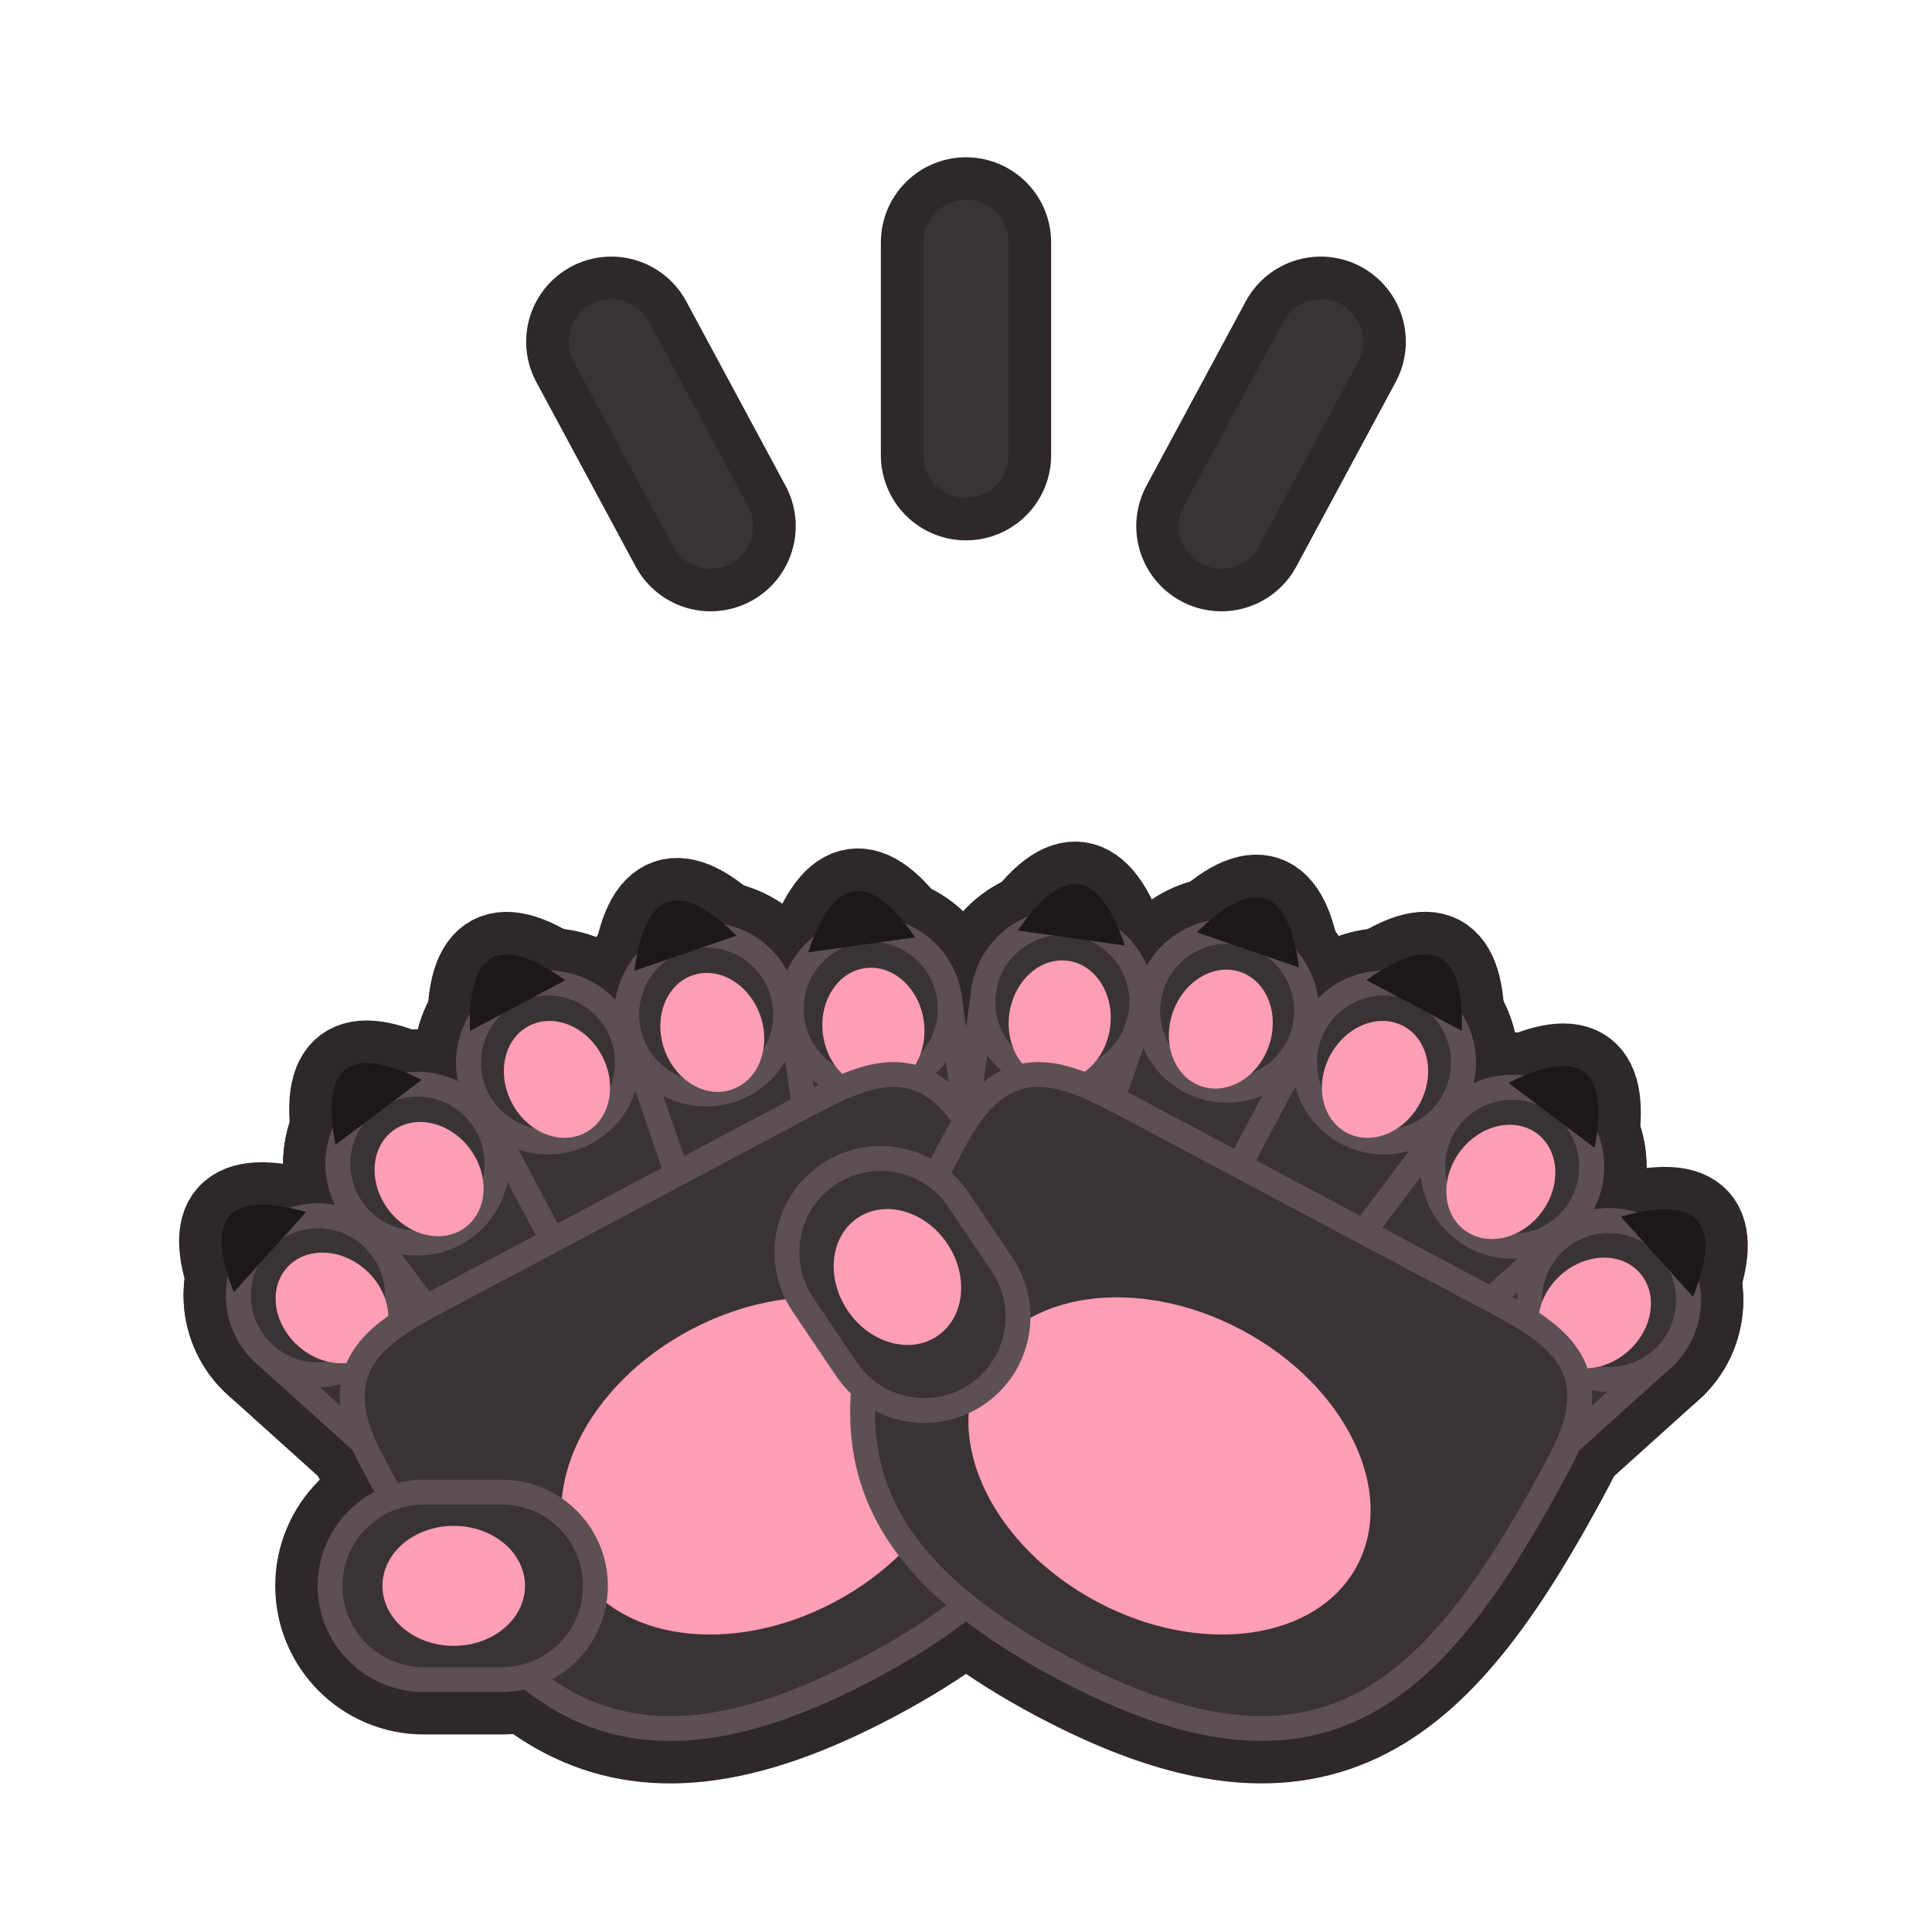
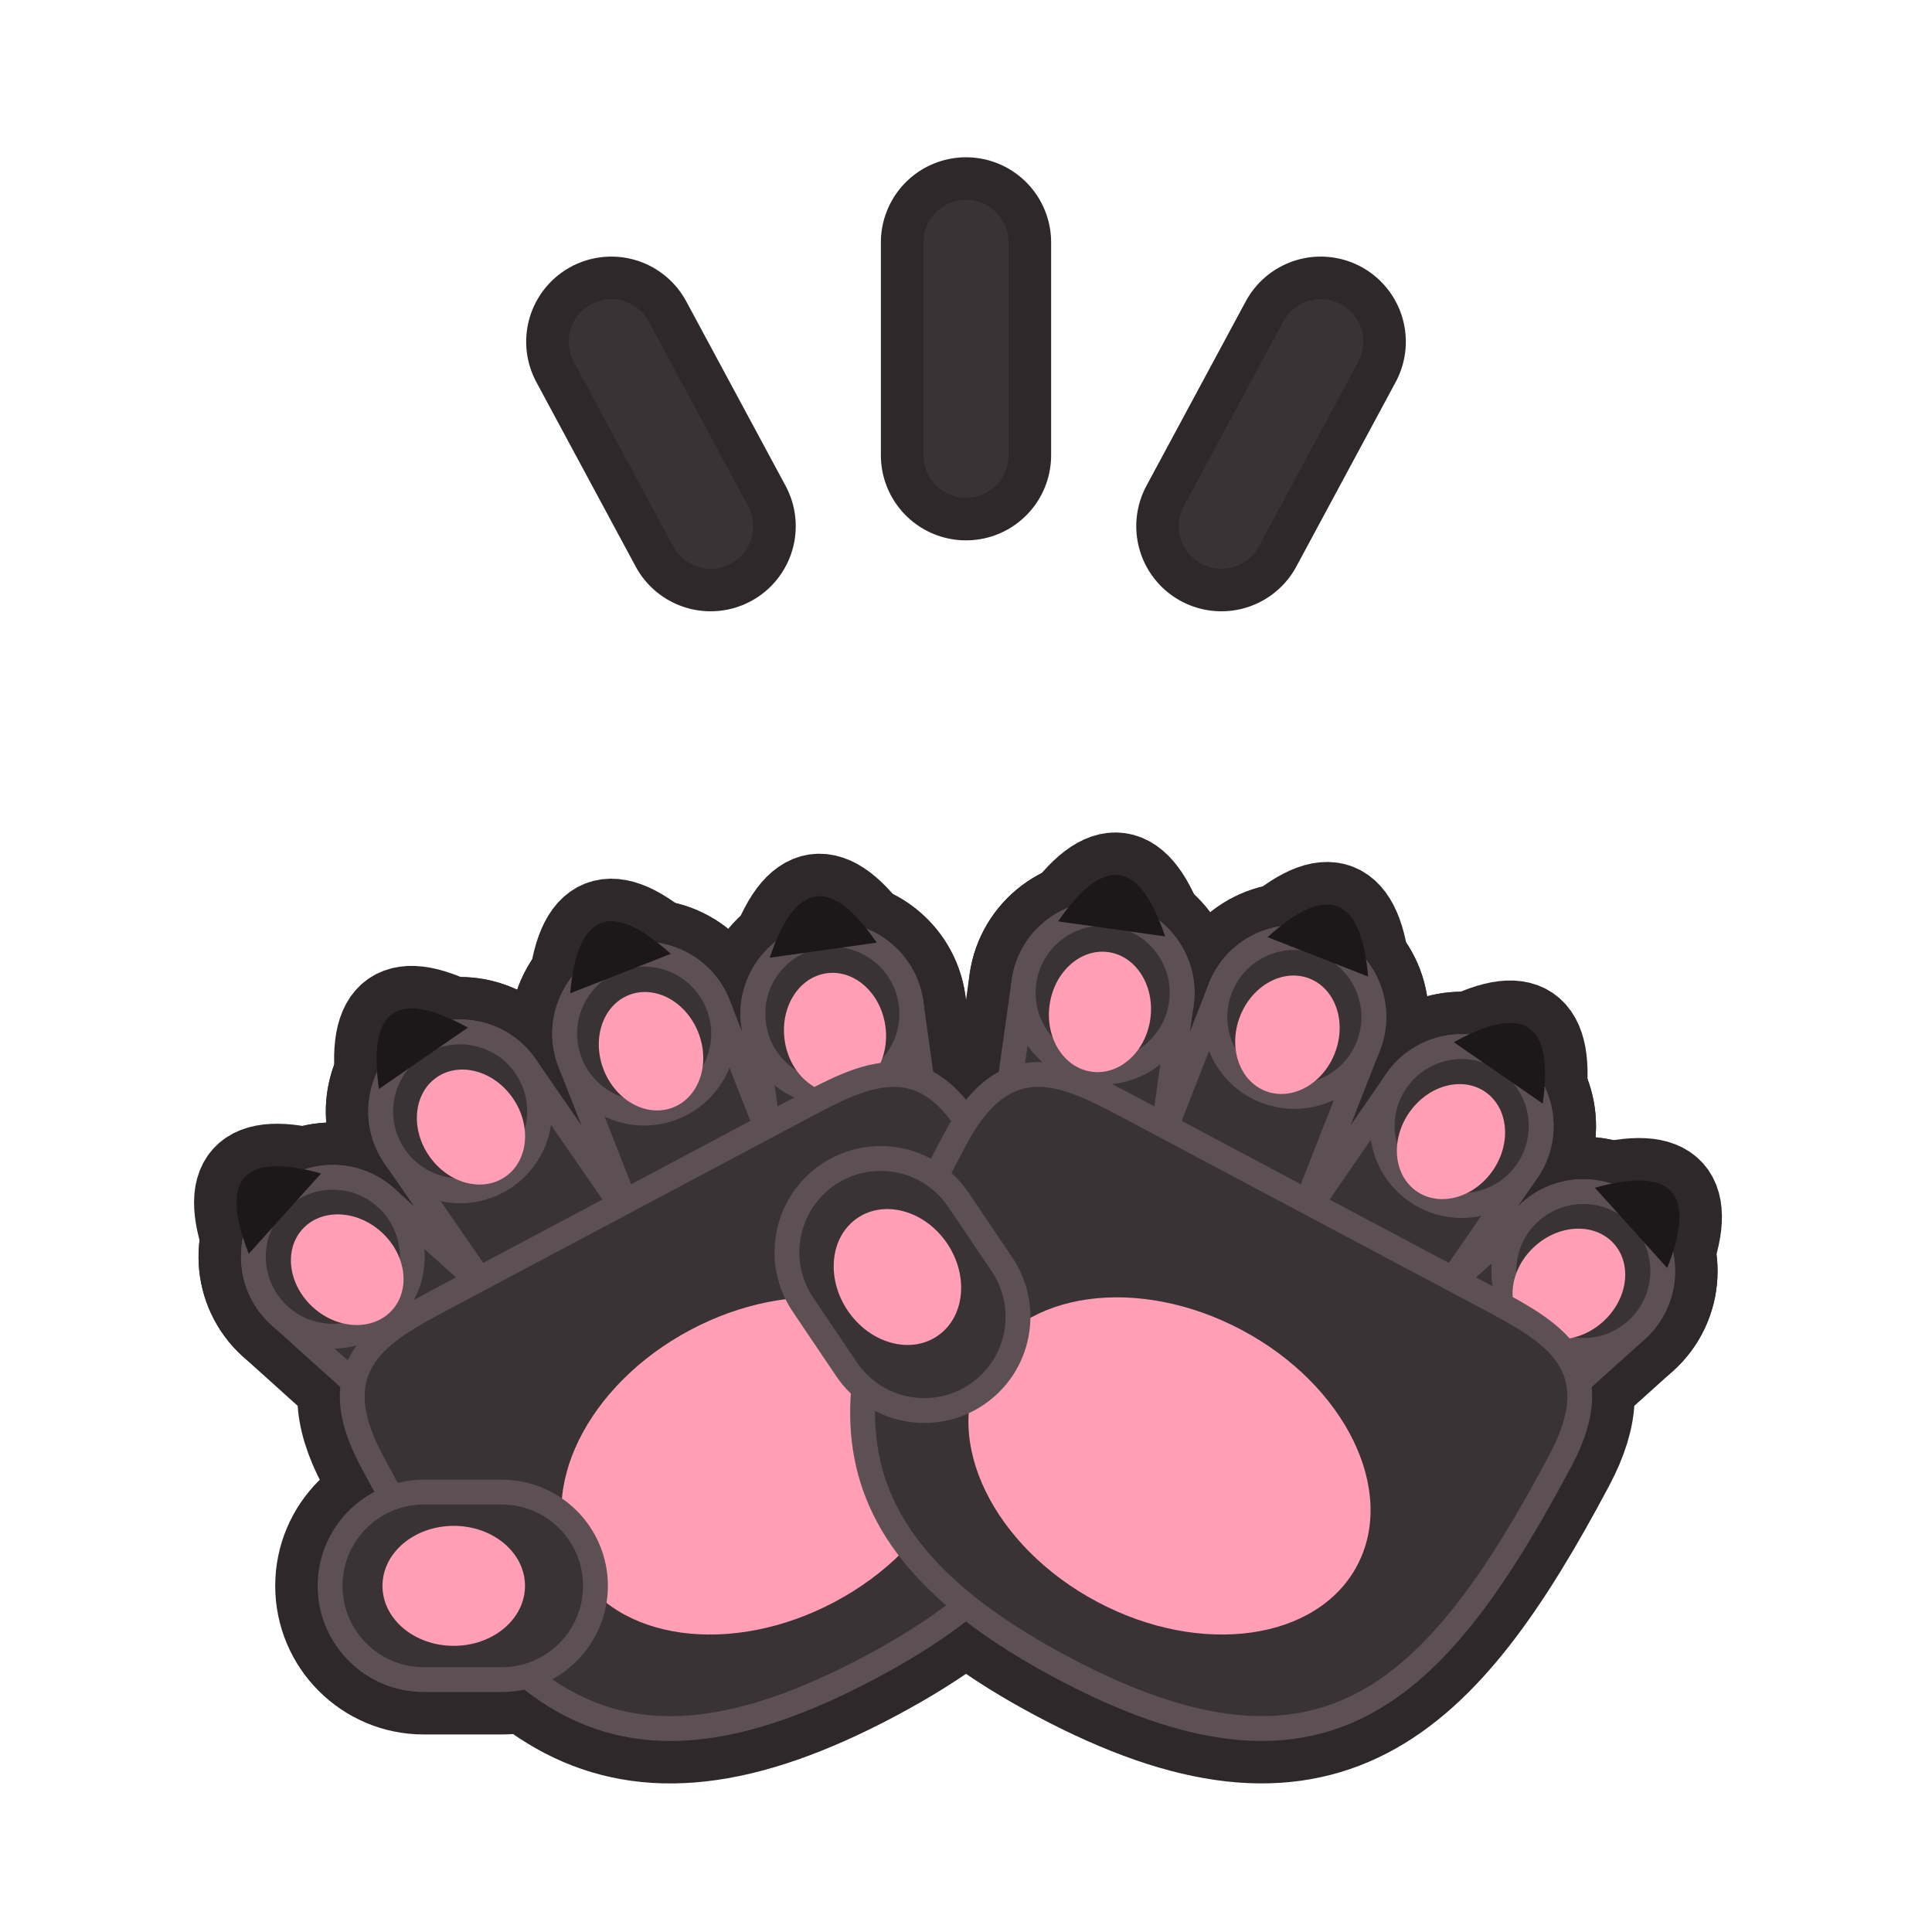
<svg xmlns="http://www.w3.org/2000/svg" viewBox="0 0 256 256" width="256" height="256" role="img" aria-labelledby="t-clap_panda">
  <g transform="translate(7.68,7.68) scale(0.94)">
    <g class="outline">
      <g transform="translate(98 196) rotate(-28) scale(0.7) translate(-128 -184)">
-         <g transform="rotate(-20 78.32 152)">
-           <rect x="62.32" y="97.28" width="32" height="72.72" rx="16" fill="#2E282A" stroke="#2E282A" stroke-width="22.1" stroke-linejoin="round" />
-           <circle cx="78.32" cy="113.3" r="16" fill="#2E282A" stroke="#2E282A" stroke-width="22.1" stroke-linejoin="round" />
-           <path d="M67.44 100.3q10.88-21.85 21.76 0z" fill="#2E282A" stroke="#2E282A" stroke-width="17.1" stroke-linejoin="round" />
-           <ellipse cx="78.32" cy="117.1" rx="10.24" ry="12.16" fill="#2E282A" stroke="#2E282A" stroke-width="17.1" stroke-linejoin="round" />
+         <g transform="rotate(-20 86.6 152)">
+           <rect x="70.6" y="91.52" width="32" height="78.48" rx="16" fill="#2E282A" stroke="#2E282A" stroke-width="22.1" stroke-linejoin="round" />
+           <circle cx="86.6" cy="107.5" r="16" fill="#2E282A" stroke="#2E282A" stroke-width="22.1" stroke-linejoin="round" />
+           <path d="M75.72 94.52q10.88-21.85 21.76 0z" fill="#2E282A" stroke="#2E282A" stroke-width="17.1" stroke-linejoin="round" />
+           <ellipse cx="86.6" cy="111.4" rx="10.24" ry="12.16" fill="#2E282A" stroke="#2E282A" stroke-width="17.1" stroke-linejoin="round" />
        </g>
-         <g transform="rotate(-9 103.2 152)">
-           <rect x="87.16" y="85.04" width="32" height="84.96" rx="16" fill="#2E282A" stroke="#2E282A" stroke-width="22.1" stroke-linejoin="round" />
-           <circle cx="103.2" cy="101" r="16" fill="#2E282A" stroke="#2E282A" stroke-width="22.1" stroke-linejoin="round" />
-           <path d="M92.28 88.04q10.88-21.85 21.76 0z" fill="#2E282A" stroke="#2E282A" stroke-width="17.1" stroke-linejoin="round" />
-           <ellipse cx="103.2" cy="104.9" rx="10.24" ry="12.16" fill="#2E282A" stroke="#2E282A" stroke-width="17.1" stroke-linejoin="round" />
+         <g transform="rotate(-6.6 114.2 152)">
+           <rect x="98.2" y="80" width="32" height="90" rx="16" fill="#2E282A" stroke="#2E282A" stroke-width="22.1" stroke-linejoin="round" />
+           <circle cx="114.2" cy="96" r="16" fill="#2E282A" stroke="#2E282A" stroke-width="22.1" stroke-linejoin="round" />
+           <path d="M103.3 83q10.88-21.85 21.76 0z" fill="#2E282A" stroke="#2E282A" stroke-width="17.1" stroke-linejoin="round" />
+           <ellipse cx="114.2" cy="99.84" rx="10.24" ry="12.16" fill="#2E282A" stroke="#2E282A" stroke-width="17.1" stroke-linejoin="round" />
        </g>
-         <g transform="rotate(0 128 152)">
-           <rect x="112" y="80" width="32" height="90" rx="16" fill="#2E282A" stroke="#2E282A" stroke-width="22.1" stroke-linejoin="round" />
-           <circle cx="128" cy="96" r="16" fill="#2E282A" stroke="#2E282A" stroke-width="22.1" stroke-linejoin="round" />
-           <path d="M117.1 83q10.88-21.85 21.76 0z" fill="#2E282A" stroke="#2E282A" stroke-width="17.1" stroke-linejoin="round" />
-           <ellipse cx="128" cy="99.84" rx="10.24" ry="12.16" fill="#2E282A" stroke="#2E282A" stroke-width="17.1" stroke-linejoin="round" />
+         <g transform="rotate(6.6 141.8 152)">
+           <rect x="125.8" y="83.6" width="32" height="86.4" rx="16" fill="#2E282A" stroke="#2E282A" stroke-width="22.1" stroke-linejoin="round" />
+           <circle cx="141.8" cy="99.6" r="16" fill="#2E282A" stroke="#2E282A" stroke-width="22.1" stroke-linejoin="round" />
+           <path d="M130.9 86.6q10.88-21.85 21.76 0z" fill="#2E282A" stroke="#2E282A" stroke-width="17.1" stroke-linejoin="round" />
+           <ellipse cx="141.8" cy="103.4" rx="10.24" ry="12.16" fill="#2E282A" stroke="#2E282A" stroke-width="17.1" stroke-linejoin="round" />
        </g>
-         <g transform="rotate(9 152.8 152)">
-           <rect x="136.8" y="85.76" width="32" height="84.24" rx="16" fill="#2E282A" stroke="#2E282A" stroke-width="22.1" stroke-linejoin="round" />
-           <circle cx="152.8" cy="101.8" r="16" fill="#2E282A" stroke="#2E282A" stroke-width="22.1" stroke-linejoin="round" />
-           <path d="M142 88.76q10.88-21.85 21.76 0z" fill="#2E282A" stroke="#2E282A" stroke-width="17.1" stroke-linejoin="round" />
-           <ellipse cx="152.8" cy="105.6" rx="10.24" ry="12.16" fill="#2E282A" stroke="#2E282A" stroke-width="17.1" stroke-linejoin="round" />
-         </g>
-         <g transform="rotate(20 177.7 152)">
-           <rect x="161.7" y="98.72" width="32" height="71.28" rx="16" fill="#2E282A" stroke="#2E282A" stroke-width="22.1" stroke-linejoin="round" />
-           <circle cx="177.7" cy="114.7" r="16" fill="#2E282A" stroke="#2E282A" stroke-width="22.1" stroke-linejoin="round" />
-           <path d="M166.8 101.7q10.88-21.85 21.76 0z" fill="#2E282A" stroke="#2E282A" stroke-width="17.1" stroke-linejoin="round" />
-           <ellipse cx="177.7" cy="118.6" rx="10.24" ry="12.16" fill="#2E282A" stroke="#2E282A" stroke-width="17.1" stroke-linejoin="round" />
+         <g transform="rotate(20 169.4 152)">
+           <rect x="153.4" y="95.84" width="32" height="74.16" rx="16" fill="#2E282A" stroke="#2E282A" stroke-width="22.1" stroke-linejoin="round" />
+           <circle cx="169.4" cy="111.8" r="16" fill="#2E282A" stroke="#2E282A" stroke-width="22.1" stroke-linejoin="round" />
+           <path d="M158.5 98.84q10.88-21.85 21.76 0z" fill="#2E282A" stroke="#2E282A" stroke-width="17.1" stroke-linejoin="round" />
+           <ellipse cx="169.4" cy="115.7" rx="10.24" ry="12.16" fill="#2E282A" stroke="#2E282A" stroke-width="17.1" stroke-linejoin="round" />
        </g>
        <path d="M59 150C59 128 73 128 87 128H169C183 128 197 128 197 150C197 204 187.3 234 128 234C68.66 234 59 204 59 150Z" fill="#2E282A" stroke="#2E282A" stroke-width="22.1" stroke-linejoin="round" />
        <ellipse cx="128" cy="188" rx="42.78" ry="31" fill="#2E282A" stroke="#2E282A" stroke-width="17.1" stroke-linejoin="round" />
        <g transform="rotate(-62 72.8 186)">
          <rect x="53.92" y="148.6" width="37.76" height="53.44" rx="18.88" fill="#2E282A" stroke="#2E282A" stroke-width="22.1" stroke-linejoin="round" />
        </g>
        <g transform="rotate(-62 72.8 186)">
          <ellipse cx="72.8" cy="173.5" rx="12.08" ry="14.35" fill="#2E282A" stroke="#2E282A" stroke-width="17.1" stroke-linejoin="round" />
        </g>
      </g>
      <g transform="translate(158 196) rotate(28) scale(0.7) translate(-128 -184)">
-         <g transform="rotate(-20 78.32 152)">
-           <rect x="62.32" y="97.28" width="32" height="72.72" rx="16" fill="#2E282A" stroke="#2E282A" stroke-width="22.1" stroke-linejoin="round" />
-           <circle cx="78.32" cy="113.3" r="16" fill="#2E282A" stroke="#2E282A" stroke-width="22.1" stroke-linejoin="round" />
-           <path d="M67.44 100.3q10.88-21.85 21.76 0z" fill="#2E282A" stroke="#2E282A" stroke-width="17.1" stroke-linejoin="round" />
-           <ellipse cx="78.32" cy="117.1" rx="10.24" ry="12.16" fill="#2E282A" stroke="#2E282A" stroke-width="17.1" stroke-linejoin="round" />
+         <g transform="rotate(-20 86.6 152)">
+           <rect x="70.6" y="91.52" width="32" height="78.48" rx="16" fill="#2E282A" stroke="#2E282A" stroke-width="22.1" stroke-linejoin="round" />
+           <circle cx="86.6" cy="107.5" r="16" fill="#2E282A" stroke="#2E282A" stroke-width="22.1" stroke-linejoin="round" />
+           <path d="M75.72 94.52q10.88-21.85 21.76 0z" fill="#2E282A" stroke="#2E282A" stroke-width="17.1" stroke-linejoin="round" />
+           <ellipse cx="86.6" cy="111.4" rx="10.24" ry="12.16" fill="#2E282A" stroke="#2E282A" stroke-width="17.1" stroke-linejoin="round" />
        </g>
-         <g transform="rotate(-9 103.2 152)">
-           <rect x="87.16" y="85.04" width="32" height="84.96" rx="16" fill="#2E282A" stroke="#2E282A" stroke-width="22.1" stroke-linejoin="round" />
-           <circle cx="103.2" cy="101" r="16" fill="#2E282A" stroke="#2E282A" stroke-width="22.1" stroke-linejoin="round" />
-           <path d="M92.28 88.04q10.88-21.85 21.76 0z" fill="#2E282A" stroke="#2E282A" stroke-width="17.1" stroke-linejoin="round" />
-           <ellipse cx="103.2" cy="104.9" rx="10.24" ry="12.16" fill="#2E282A" stroke="#2E282A" stroke-width="17.1" stroke-linejoin="round" />
+         <g transform="rotate(-6.6 114.2 152)">
+           <rect x="98.2" y="80" width="32" height="90" rx="16" fill="#2E282A" stroke="#2E282A" stroke-width="22.1" stroke-linejoin="round" />
+           <circle cx="114.2" cy="96" r="16" fill="#2E282A" stroke="#2E282A" stroke-width="22.1" stroke-linejoin="round" />
+           <path d="M103.3 83q10.88-21.85 21.76 0z" fill="#2E282A" stroke="#2E282A" stroke-width="17.1" stroke-linejoin="round" />
+           <ellipse cx="114.2" cy="99.84" rx="10.24" ry="12.16" fill="#2E282A" stroke="#2E282A" stroke-width="17.1" stroke-linejoin="round" />
        </g>
-         <g transform="rotate(0 128 152)">
-           <rect x="112" y="80" width="32" height="90" rx="16" fill="#2E282A" stroke="#2E282A" stroke-width="22.1" stroke-linejoin="round" />
-           <circle cx="128" cy="96" r="16" fill="#2E282A" stroke="#2E282A" stroke-width="22.1" stroke-linejoin="round" />
-           <path d="M117.1 83q10.88-21.85 21.76 0z" fill="#2E282A" stroke="#2E282A" stroke-width="17.1" stroke-linejoin="round" />
-           <ellipse cx="128" cy="99.84" rx="10.24" ry="12.16" fill="#2E282A" stroke="#2E282A" stroke-width="17.1" stroke-linejoin="round" />
+         <g transform="rotate(6.6 141.8 152)">
+           <rect x="125.8" y="83.6" width="32" height="86.4" rx="16" fill="#2E282A" stroke="#2E282A" stroke-width="22.1" stroke-linejoin="round" />
+           <circle cx="141.8" cy="99.6" r="16" fill="#2E282A" stroke="#2E282A" stroke-width="22.1" stroke-linejoin="round" />
+           <path d="M130.9 86.6q10.88-21.85 21.76 0z" fill="#2E282A" stroke="#2E282A" stroke-width="17.1" stroke-linejoin="round" />
+           <ellipse cx="141.8" cy="103.4" rx="10.24" ry="12.16" fill="#2E282A" stroke="#2E282A" stroke-width="17.1" stroke-linejoin="round" />
        </g>
-         <g transform="rotate(9 152.8 152)">
-           <rect x="136.8" y="85.76" width="32" height="84.24" rx="16" fill="#2E282A" stroke="#2E282A" stroke-width="22.1" stroke-linejoin="round" />
-           <circle cx="152.8" cy="101.8" r="16" fill="#2E282A" stroke="#2E282A" stroke-width="22.1" stroke-linejoin="round" />
-           <path d="M142 88.76q10.88-21.85 21.76 0z" fill="#2E282A" stroke="#2E282A" stroke-width="17.1" stroke-linejoin="round" />
-           <ellipse cx="152.8" cy="105.6" rx="10.24" ry="12.16" fill="#2E282A" stroke="#2E282A" stroke-width="17.1" stroke-linejoin="round" />
-         </g>
-         <g transform="rotate(20 177.7 152)">
-           <rect x="161.7" y="98.72" width="32" height="71.28" rx="16" fill="#2E282A" stroke="#2E282A" stroke-width="22.1" stroke-linejoin="round" />
-           <circle cx="177.7" cy="114.7" r="16" fill="#2E282A" stroke="#2E282A" stroke-width="22.1" stroke-linejoin="round" />
-           <path d="M166.8 101.7q10.88-21.85 21.76 0z" fill="#2E282A" stroke="#2E282A" stroke-width="17.1" stroke-linejoin="round" />
-           <ellipse cx="177.7" cy="118.6" rx="10.24" ry="12.16" fill="#2E282A" stroke="#2E282A" stroke-width="17.1" stroke-linejoin="round" />
+         <g transform="rotate(20 169.4 152)">
+           <rect x="153.4" y="95.84" width="32" height="74.16" rx="16" fill="#2E282A" stroke="#2E282A" stroke-width="22.1" stroke-linejoin="round" />
+           <circle cx="169.4" cy="111.8" r="16" fill="#2E282A" stroke="#2E282A" stroke-width="22.1" stroke-linejoin="round" />
+           <path d="M158.5 98.84q10.88-21.85 21.76 0z" fill="#2E282A" stroke="#2E282A" stroke-width="17.1" stroke-linejoin="round" />
+           <ellipse cx="169.4" cy="115.7" rx="10.24" ry="12.16" fill="#2E282A" stroke="#2E282A" stroke-width="17.1" stroke-linejoin="round" />
        </g>
        <path d="M59 150C59 128 73 128 87 128H169C183 128 197 128 197 150C197 204 187.3 234 128 234C68.66 234 59 204 59 150Z" fill="#2E282A" stroke="#2E282A" stroke-width="22.1" stroke-linejoin="round" />
        <ellipse cx="128" cy="188" rx="42.78" ry="31" fill="#2E282A" stroke="#2E282A" stroke-width="17.1" stroke-linejoin="round" />
        <g transform="rotate(-62 72.8 186)">
          <rect x="53.92" y="148.6" width="37.76" height="53.44" rx="18.88" fill="#2E282A" stroke="#2E282A" stroke-width="22.1" stroke-linejoin="round" />
        </g>
        <g transform="rotate(-62 72.8 186)">
          <ellipse cx="72.8" cy="173.5" rx="12.08" ry="14.35" fill="#2E282A" stroke="#2E282A" stroke-width="17.1" stroke-linejoin="round" />
        </g>
      </g>
      <g>
        <path d="M128 26v30" fill="none" stroke="#2E282A" stroke-width="24.0" stroke-linejoin="round" stroke-linecap="round" />
        <path d="m78 40 14 26" fill="none" stroke="#2E282A" stroke-width="24.0" stroke-linejoin="round" stroke-linecap="round" />
        <path d="m178 40-14 26" fill="none" stroke="#2E282A" stroke-width="24.0" stroke-linejoin="round" stroke-linecap="round" />
      </g>
    </g>
    <g transform="translate(98 196) rotate(-28) scale(0.7) translate(-128 -184)">
-       <g transform="rotate(-20 78.32 152)">
-         <rect x="62.32" y="97.28" width="32" height="72.72" rx="16" fill="#3A3335" stroke="#5C5054" stroke-width="5" stroke-linejoin="round" />
-         <circle cx="78.32" cy="113.3" r="16" fill="#3A3335" stroke="#5C5054" stroke-width="5" stroke-linejoin="round" />
-         <path d="M67.44 100.3q10.88-21.85 21.76 0z" fill="#1C1819" />
-         <ellipse cx="78.32" cy="117.1" rx="10.24" ry="12.16" fill="#FF9EB5" />
+       <g transform="rotate(-20 86.6 152)">
+         <rect x="70.6" y="91.52" width="32" height="78.48" rx="16" fill="#3A3335" stroke="#5C5054" stroke-width="5" stroke-linejoin="round" />
+         <circle cx="86.6" cy="107.5" r="16" fill="#3A3335" stroke="#5C5054" stroke-width="5" stroke-linejoin="round" />
+         <path d="M75.72 94.52q10.88-21.85 21.76 0z" fill="#1C1819" />
+         <ellipse cx="86.6" cy="111.4" rx="10.24" ry="12.16" fill="#FF9EB5" />
      </g>
-       <g transform="rotate(-9 103.2 152)">
-         <rect x="87.16" y="85.04" width="32" height="84.96" rx="16" fill="#3A3335" stroke="#5C5054" stroke-width="5" stroke-linejoin="round" />
-         <circle cx="103.2" cy="101" r="16" fill="#3A3335" stroke="#5C5054" stroke-width="5" stroke-linejoin="round" />
-         <path d="M92.28 88.04q10.88-21.85 21.76 0z" fill="#1C1819" />
-         <ellipse cx="103.2" cy="104.9" rx="10.24" ry="12.16" fill="#FF9EB5" />
+       <g transform="rotate(-6.6 114.2 152)">
+         <rect x="98.2" y="80" width="32" height="90" rx="16" fill="#3A3335" stroke="#5C5054" stroke-width="5" stroke-linejoin="round" />
+         <circle cx="114.2" cy="96" r="16" fill="#3A3335" stroke="#5C5054" stroke-width="5" stroke-linejoin="round" />
+         <path d="M103.3 83q10.88-21.85 21.76 0z" fill="#1C1819" />
+         <ellipse cx="114.2" cy="99.84" rx="10.24" ry="12.16" fill="#FF9EB5" />
      </g>
-       <g transform="rotate(0 128 152)">
-         <rect x="112" y="80" width="32" height="90" rx="16" fill="#3A3335" stroke="#5C5054" stroke-width="5" stroke-linejoin="round" />
-         <circle cx="128" cy="96" r="16" fill="#3A3335" stroke="#5C5054" stroke-width="5" stroke-linejoin="round" />
-         <path d="M117.1 83q10.88-21.85 21.76 0z" fill="#1C1819" />
-         <ellipse cx="128" cy="99.84" rx="10.24" ry="12.16" fill="#FF9EB5" />
+       <g transform="rotate(6.6 141.8 152)">
+         <rect x="125.8" y="83.6" width="32" height="86.4" rx="16" fill="#3A3335" stroke="#5C5054" stroke-width="5" stroke-linejoin="round" />
+         <circle cx="141.8" cy="99.6" r="16" fill="#3A3335" stroke="#5C5054" stroke-width="5" stroke-linejoin="round" />
+         <path d="M130.9 86.6q10.88-21.85 21.76 0z" fill="#1C1819" />
+         <ellipse cx="141.8" cy="103.4" rx="10.24" ry="12.16" fill="#FF9EB5" />
      </g>
-       <g transform="rotate(9 152.8 152)">
-         <rect x="136.8" y="85.76" width="32" height="84.24" rx="16" fill="#3A3335" stroke="#5C5054" stroke-width="5" stroke-linejoin="round" />
-         <circle cx="152.8" cy="101.8" r="16" fill="#3A3335" stroke="#5C5054" stroke-width="5" stroke-linejoin="round" />
-         <path d="M142 88.76q10.88-21.85 21.76 0z" fill="#1C1819" />
-         <ellipse cx="152.8" cy="105.6" rx="10.24" ry="12.16" fill="#FF9EB5" />
-       </g>
-       <g transform="rotate(20 177.7 152)">
-         <rect x="161.7" y="98.72" width="32" height="71.28" rx="16" fill="#3A3335" stroke="#5C5054" stroke-width="5" stroke-linejoin="round" />
-         <circle cx="177.7" cy="114.7" r="16" fill="#3A3335" stroke="#5C5054" stroke-width="5" stroke-linejoin="round" />
-         <path d="M166.8 101.7q10.88-21.85 21.76 0z" fill="#1C1819" />
-         <ellipse cx="177.7" cy="118.6" rx="10.24" ry="12.16" fill="#FF9EB5" />
+       <g transform="rotate(20 169.4 152)">
+         <rect x="153.4" y="95.84" width="32" height="74.16" rx="16" fill="#3A3335" stroke="#5C5054" stroke-width="5" stroke-linejoin="round" />
+         <circle cx="169.4" cy="111.8" r="16" fill="#3A3335" stroke="#5C5054" stroke-width="5" stroke-linejoin="round" />
+         <path d="M158.5 98.84q10.88-21.85 21.76 0z" fill="#1C1819" />
+         <ellipse cx="169.4" cy="115.7" rx="10.24" ry="12.16" fill="#FF9EB5" />
      </g>
      <path d="M59 150C59 128 73 128 87 128H169C183 128 197 128 197 150C197 204 187.3 234 128 234C68.66 234 59 204 59 150Z" fill="#3A3335" stroke="#5C5054" stroke-width="5" stroke-linejoin="round" />
      <ellipse cx="128" cy="188" rx="42.78" ry="31" fill="#FF9EB5" />
      <g transform="rotate(-62 72.8 186)">
        <rect x="53.92" y="148.6" width="37.76" height="53.44" rx="18.88" fill="#3A3335" stroke="#5C5054" stroke-width="5" stroke-linejoin="round" />
      </g>
      <g transform="rotate(-62 72.8 186)">
        <ellipse cx="72.8" cy="173.5" rx="12.08" ry="14.35" fill="#FF9EB5" />
      </g>
    </g>
    <g transform="translate(158 196) rotate(28) scale(0.7) translate(-128 -184)">
-       <g transform="rotate(-20 78.32 152)">
-         <rect x="62.32" y="97.28" width="32" height="72.72" rx="16" fill="#3A3335" stroke="#5C5054" stroke-width="5" stroke-linejoin="round" />
-         <circle cx="78.32" cy="113.3" r="16" fill="#3A3335" stroke="#5C5054" stroke-width="5" stroke-linejoin="round" />
-         <path d="M67.44 100.3q10.88-21.85 21.76 0z" fill="#1C1819" />
-         <ellipse cx="78.32" cy="117.1" rx="10.24" ry="12.16" fill="#FF9EB5" />
+       <g transform="rotate(-20 86.6 152)">
+         <rect x="70.6" y="91.52" width="32" height="78.48" rx="16" fill="#3A3335" stroke="#5C5054" stroke-width="5" stroke-linejoin="round" />
+         <circle cx="86.6" cy="107.5" r="16" fill="#3A3335" stroke="#5C5054" stroke-width="5" stroke-linejoin="round" />
+         <path d="M75.72 94.52q10.88-21.85 21.76 0z" fill="#1C1819" />
+         <ellipse cx="86.6" cy="111.4" rx="10.24" ry="12.16" fill="#FF9EB5" />
      </g>
-       <g transform="rotate(-9 103.2 152)">
-         <rect x="87.16" y="85.04" width="32" height="84.96" rx="16" fill="#3A3335" stroke="#5C5054" stroke-width="5" stroke-linejoin="round" />
-         <circle cx="103.2" cy="101" r="16" fill="#3A3335" stroke="#5C5054" stroke-width="5" stroke-linejoin="round" />
-         <path d="M92.28 88.04q10.88-21.85 21.76 0z" fill="#1C1819" />
-         <ellipse cx="103.2" cy="104.9" rx="10.24" ry="12.16" fill="#FF9EB5" />
+       <g transform="rotate(-6.6 114.2 152)">
+         <rect x="98.2" y="80" width="32" height="90" rx="16" fill="#3A3335" stroke="#5C5054" stroke-width="5" stroke-linejoin="round" />
+         <circle cx="114.2" cy="96" r="16" fill="#3A3335" stroke="#5C5054" stroke-width="5" stroke-linejoin="round" />
+         <path d="M103.3 83q10.88-21.85 21.76 0z" fill="#1C1819" />
+         <ellipse cx="114.2" cy="99.84" rx="10.24" ry="12.16" fill="#FF9EB5" />
      </g>
-       <g transform="rotate(0 128 152)">
-         <rect x="112" y="80" width="32" height="90" rx="16" fill="#3A3335" stroke="#5C5054" stroke-width="5" stroke-linejoin="round" />
-         <circle cx="128" cy="96" r="16" fill="#3A3335" stroke="#5C5054" stroke-width="5" stroke-linejoin="round" />
-         <path d="M117.1 83q10.88-21.85 21.76 0z" fill="#1C1819" />
-         <ellipse cx="128" cy="99.84" rx="10.24" ry="12.16" fill="#FF9EB5" />
+       <g transform="rotate(6.6 141.8 152)">
+         <rect x="125.8" y="83.6" width="32" height="86.4" rx="16" fill="#3A3335" stroke="#5C5054" stroke-width="5" stroke-linejoin="round" />
+         <circle cx="141.8" cy="99.6" r="16" fill="#3A3335" stroke="#5C5054" stroke-width="5" stroke-linejoin="round" />
+         <path d="M130.9 86.6q10.88-21.85 21.76 0z" fill="#1C1819" />
+         <ellipse cx="141.8" cy="103.4" rx="10.24" ry="12.16" fill="#FF9EB5" />
      </g>
-       <g transform="rotate(9 152.8 152)">
-         <rect x="136.8" y="85.76" width="32" height="84.24" rx="16" fill="#3A3335" stroke="#5C5054" stroke-width="5" stroke-linejoin="round" />
-         <circle cx="152.8" cy="101.8" r="16" fill="#3A3335" stroke="#5C5054" stroke-width="5" stroke-linejoin="round" />
-         <path d="M142 88.76q10.88-21.85 21.76 0z" fill="#1C1819" />
-         <ellipse cx="152.8" cy="105.6" rx="10.24" ry="12.16" fill="#FF9EB5" />
-       </g>
-       <g transform="rotate(20 177.7 152)">
-         <rect x="161.7" y="98.72" width="32" height="71.28" rx="16" fill="#3A3335" stroke="#5C5054" stroke-width="5" stroke-linejoin="round" />
-         <circle cx="177.7" cy="114.7" r="16" fill="#3A3335" stroke="#5C5054" stroke-width="5" stroke-linejoin="round" />
-         <path d="M166.8 101.7q10.88-21.85 21.76 0z" fill="#1C1819" />
-         <ellipse cx="177.7" cy="118.6" rx="10.24" ry="12.16" fill="#FF9EB5" />
+       <g transform="rotate(20 169.4 152)">
+         <rect x="153.4" y="95.84" width="32" height="74.16" rx="16" fill="#3A3335" stroke="#5C5054" stroke-width="5" stroke-linejoin="round" />
+         <circle cx="169.4" cy="111.8" r="16" fill="#3A3335" stroke="#5C5054" stroke-width="5" stroke-linejoin="round" />
+         <path d="M158.5 98.84q10.88-21.85 21.76 0z" fill="#1C1819" />
+         <ellipse cx="169.4" cy="115.7" rx="10.24" ry="12.16" fill="#FF9EB5" />
      </g>
      <path d="M59 150C59 128 73 128 87 128H169C183 128 197 128 197 150C197 204 187.3 234 128 234C68.66 234 59 204 59 150Z" fill="#3A3335" stroke="#5C5054" stroke-width="5" stroke-linejoin="round" />
      <ellipse cx="128" cy="188" rx="42.78" ry="31" fill="#FF9EB5" />
      <g transform="rotate(-62 72.8 186)">
        <rect x="53.92" y="148.6" width="37.76" height="53.44" rx="18.88" fill="#3A3335" stroke="#5C5054" stroke-width="5" stroke-linejoin="round" />
      </g>
      <g transform="rotate(-62 72.8 186)">
        <ellipse cx="72.8" cy="173.5" rx="12.08" ry="14.35" fill="#FF9EB5" />
      </g>
    </g>
    <g fill="none" stroke="#3A3335" stroke-width="12" stroke-linecap="round">
      <path d="M128 26v30" />
      <path d="m78 40 14 26" />
      <path d="m178 40-14 26" />
    </g>
  </g>
</svg>
